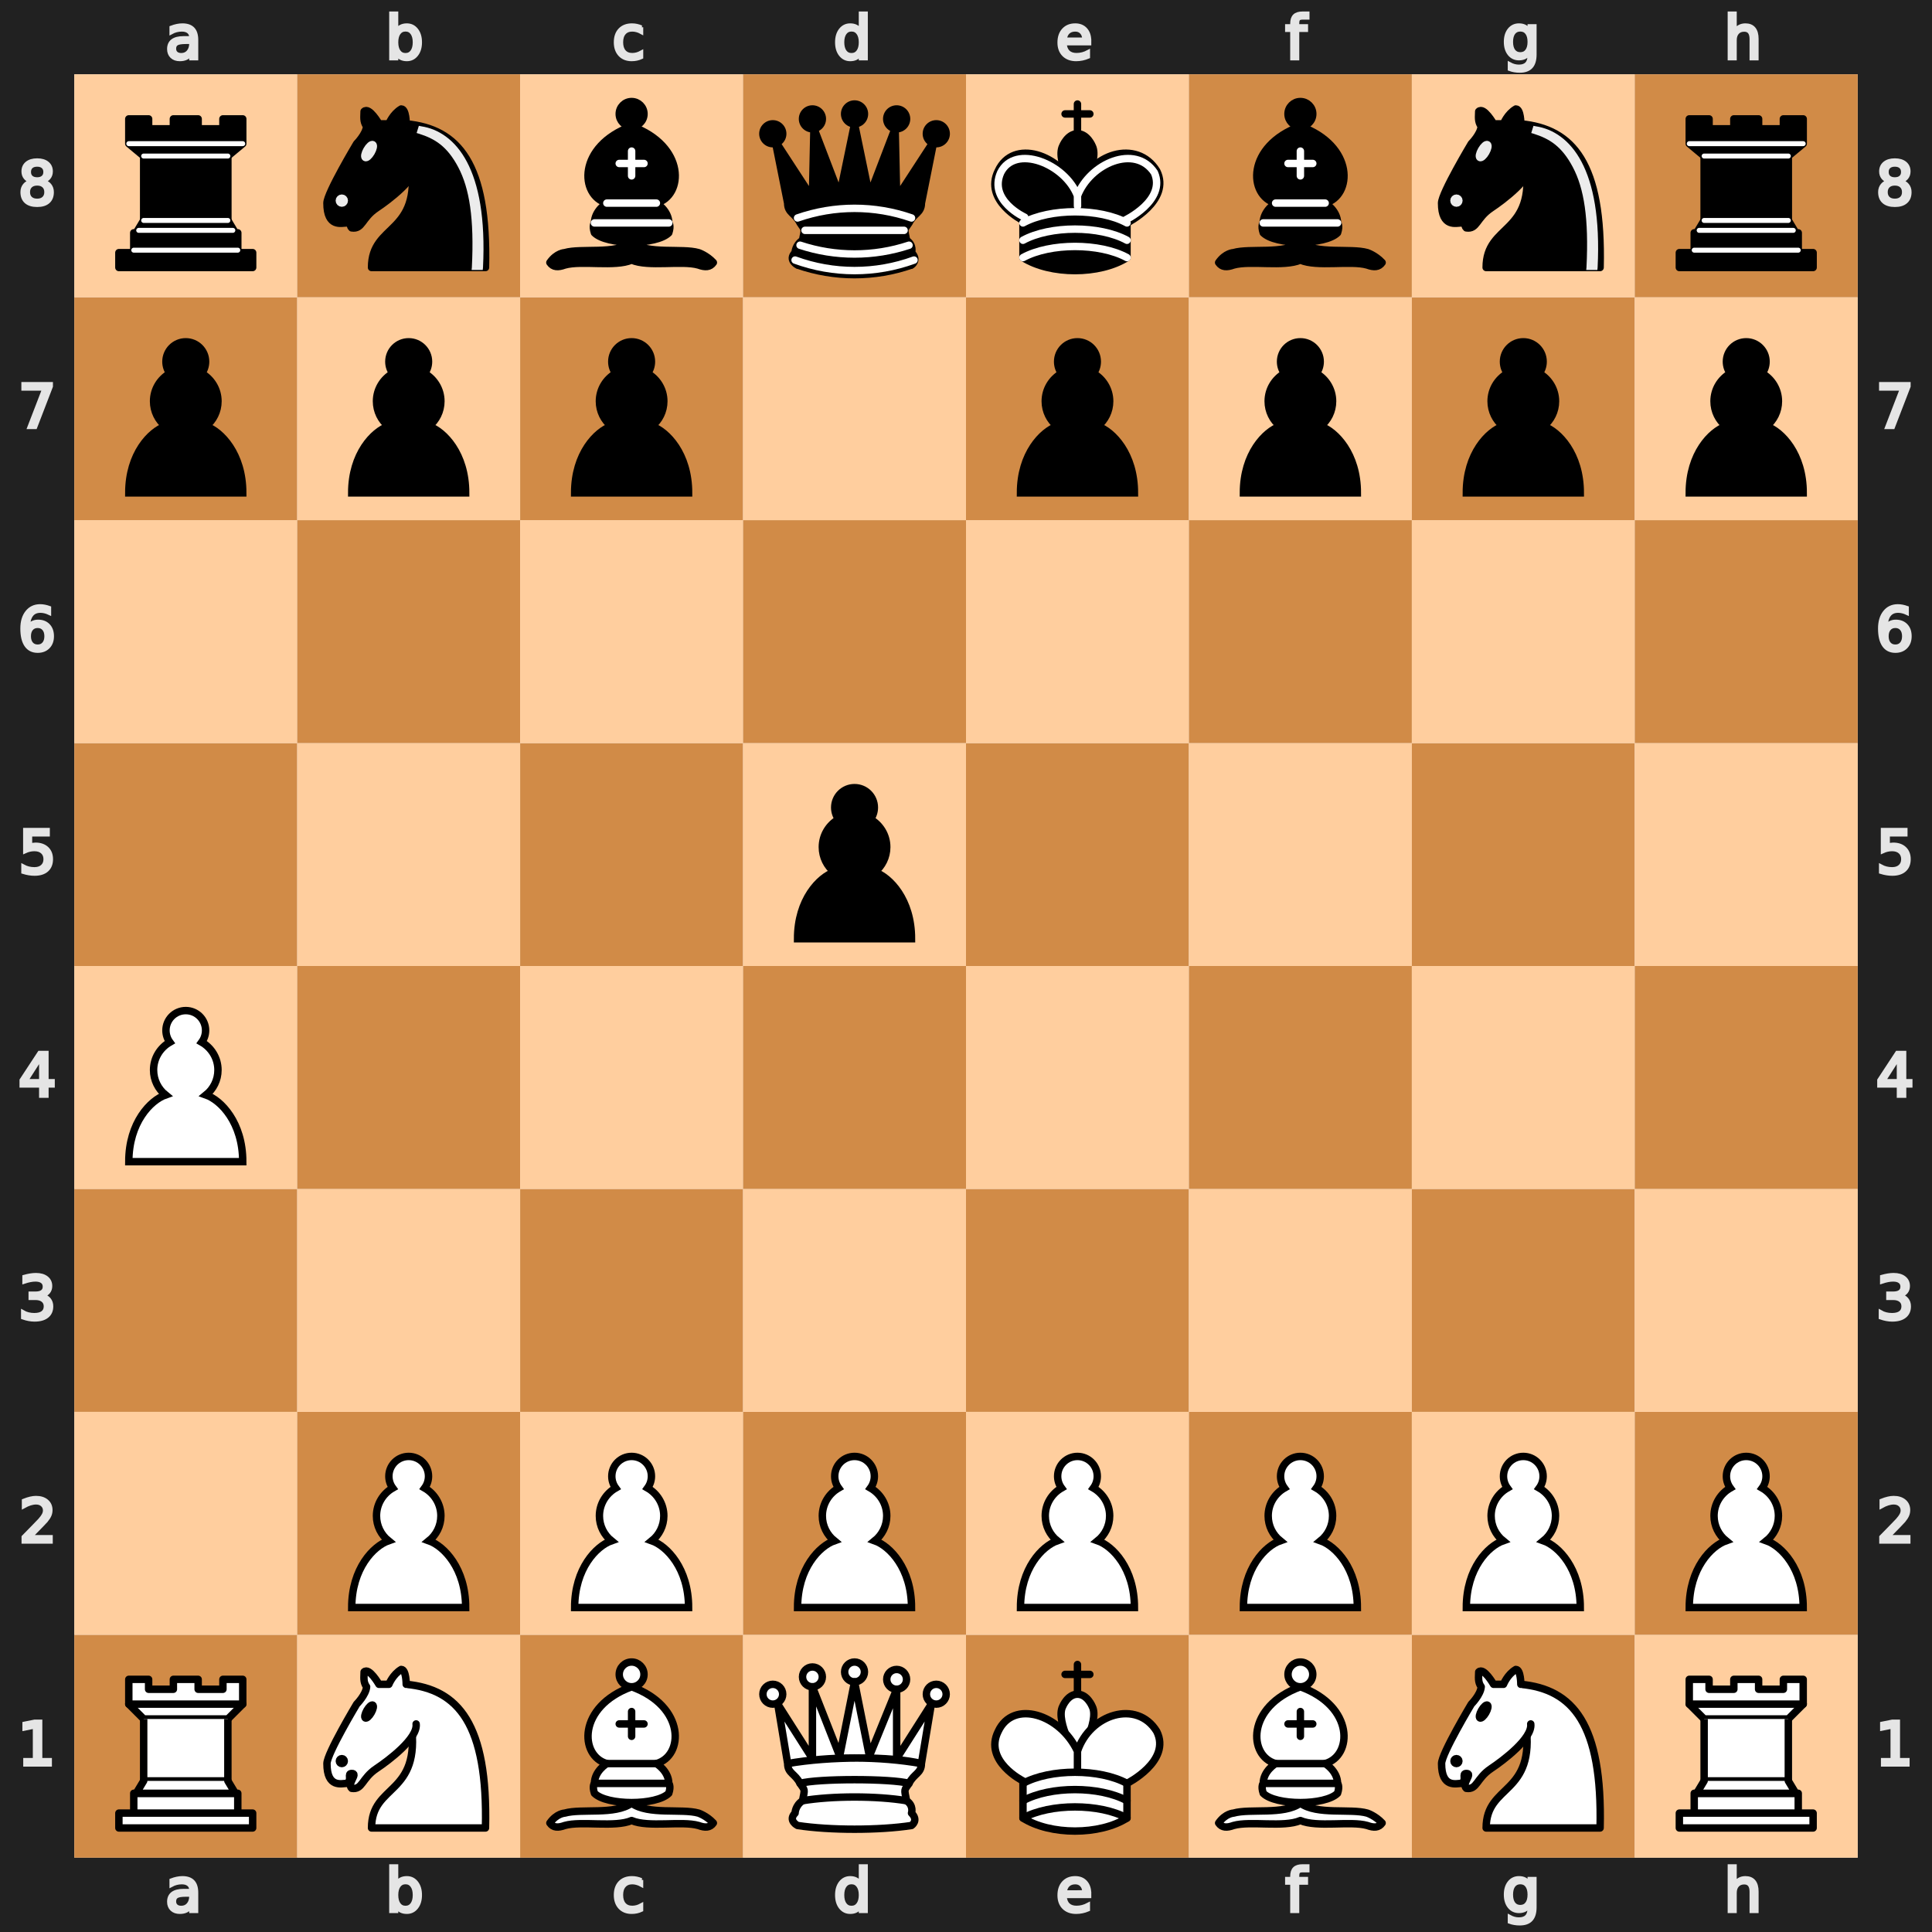
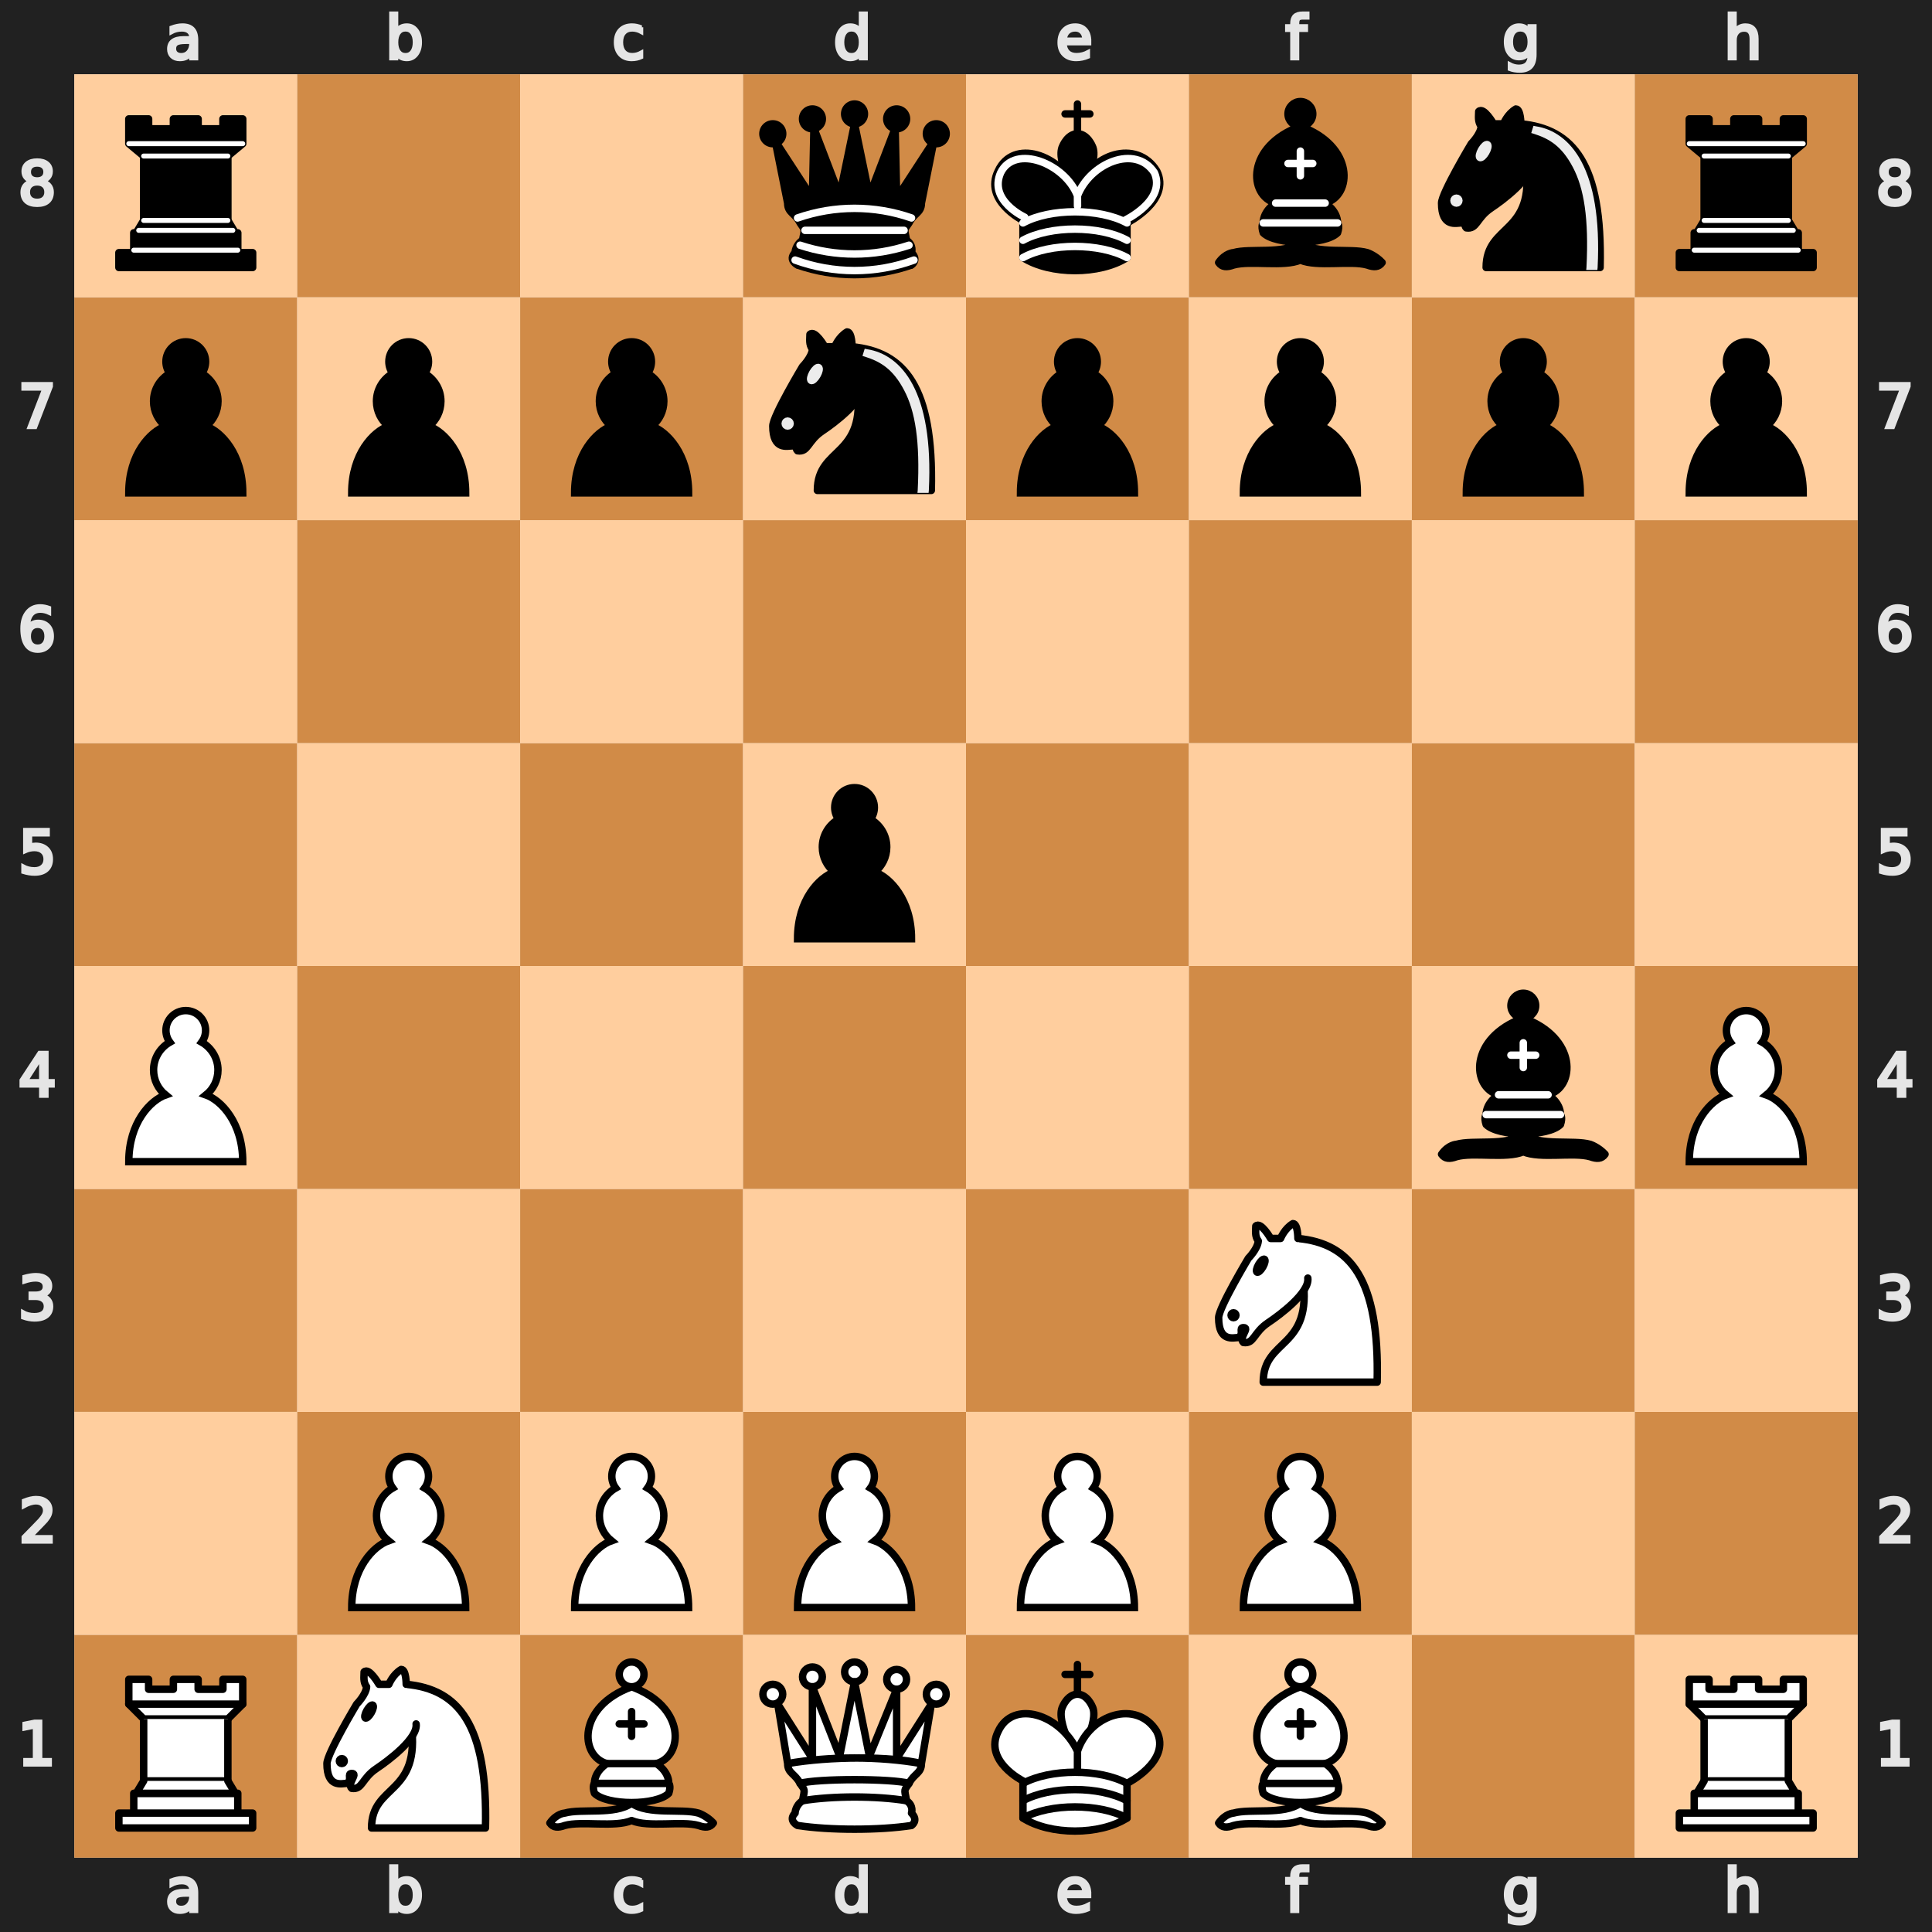
<svg xmlns="http://www.w3.org/2000/svg" xmlns:xlink="http://www.w3.org/1999/xlink" viewBox="0 0 390 390">
  <defs>
    <g id="white-pawn" class="white pawn">
      <path d="M22.5 9c-2.21 0-4 1.79-4 4 0 .89.29 1.71.78 2.38C17.33 16.5 16 18.59 16 21c0 2.03.94 3.84 2.41 5.03-3 1.06-7.41 5.55-7.41 13.47h23c0-7.92-4.41-12.41-7.41-13.47 1.47-1.19 2.41-3 2.41-5.03 0-2.41-1.33-4.5-3.28-5.62.49-.67.78-1.49.78-2.38 0-2.21-1.79-4-4-4z" fill="#fff" stroke="#000" stroke-width="1.5" stroke-linecap="round" />
    </g>
    <g id="white-knight" class="white knight" fill="none" fill-rule="evenodd" stroke="#000" stroke-width="1.5" stroke-linecap="round" stroke-linejoin="round">
      <path d="M 22,10 C 32.5,11 38.5,18 38,39 L 15,39 C 15,30 25,32.5 23,18" style="fill:#ffffff; stroke:#000000;" />
      <path d="M 24,18 C 24.38,20.91 18.45,25.37 16,27 C 13,29 13.18,31.34 11,31 C 9.958,30.06 12.41,27.96 11,28 C 10,28 11.19,29.23 10,30 C 9,30 5.997,31 6,26 C 6,24 12,14 12,14 C 12,14 13.89,12.1 14,10.5 C 13.27,9.506 13.5,8.5 13.5,7.5 C 14.5,6.5 16.5,10 16.5,10 L 18.5,10 C 18.5,10 19.28,8.008 21,7 C 22,7 22,10 22,10" style="fill:#ffffff; stroke:#000000;" />
      <path d="M 9.5 25.5 A 0.5 0.5 0 1 1 8.5,25.5 A 0.5 0.5 0 1 1 9.5 25.5 z" style="fill:#000000; stroke:#000000;" />
      <path d="M 15 15.5 A 0.5 1.5 0 1 1 14,15.5 A 0.5 1.5 0 1 1 15 15.5 z" transform="matrix(0.866,0.5,-0.5,0.866,9.693,-5.173)" style="fill:#000000; stroke:#000000;" />
    </g>
    <g id="white-bishop" class="white bishop" fill="none" fill-rule="evenodd" stroke="#000" stroke-width="1.5" stroke-linecap="round" stroke-linejoin="round">
      <g fill="#fff" stroke-linecap="butt">
        <path d="M9 36c3.39-.97 10.11.43 13.5-2 3.39 2.43 10.11 1.03 13.5 2 0 0 1.65.54 3 2-.68.97-1.65.99-3 .5-3.39-.97-10.11.46-13.5-1-3.39 1.46-10.11.03-13.5 1-1.354.49-2.323.47-3-.5 1.354-1.94 3-2 3-2zM15 32c2.5 2.5 12.5 2.5 15 0 .5-1.5 0-2 0-2 0-2.5-2.5-4-2.5-4 5.5-1.5 6-11.5-5-15.5-11 4-10.5 14-5 15.5 0 0-2.5 1.5-2.5 4 0 0-.5.5 0 2zM25 8a2.5 2.5 0 1 1-5 0 2.5 2.5 0 1 1 5 0z" />
      </g>
      <path d="M17.5 26h10M15 30h15m-7.5-14.5v5M20 18h5" stroke-linejoin="miter" />
    </g>
    <g id="white-rook" class="white rook" fill="#fff" fill-rule="evenodd" stroke="#000" stroke-width="1.5" stroke-linecap="round" stroke-linejoin="round">
      <path d="M9 39h27v-3H9v3zM12 36v-4h21v4H12zM11 14V9h4v2h5V9h5v2h5V9h4v5" stroke-linecap="butt" />
      <path d="M34 14l-3 3H14l-3-3" />
      <path d="M31 17v12.5H14V17" stroke-linecap="butt" stroke-linejoin="miter" />
      <path d="M31 29.5l1.5 2.5h-20l1.5-2.5" />
      <path d="M11 14h23" fill="none" stroke-linejoin="miter" />
    </g>
    <g id="white-queen" class="white queen" fill="#fff" fill-rule="evenodd" stroke="#000" stroke-width="1.5" stroke-linecap="round" stroke-linejoin="round">
      <path d="M8 12a2 2 0 1 1-4 0 2 2 0 1 1 4 0zM24.5 7.5a2 2 0 1 1-4 0 2 2 0 1 1 4 0zM41 12a2 2 0 1 1-4 0 2 2 0 1 1 4 0zM16 8.5a2 2 0 1 1-4 0 2 2 0 1 1 4 0zM33 9a2 2 0 1 1-4 0 2 2 0 1 1 4 0z" />
      <path d="M9 26c8.5-1.5 21-1.5 27 0l2-12-7 11V11l-5.5 13.5-3-15-3 15-5.5-14V25L7 14l2 12zM9 26c0 2 1.5 2 2.5 4 1 1.5 1 1 .5 3.5-1.5 1-1.5 2.5-1.5 2.5-1.5 1.5.5 2.5.5 2.5 6.5 1 16.5 1 23 0 0 0 1.5-1 0-2.5 0 0 .5-1.5-1-2.5-.5-2.5-.5-2 .5-3.5 1-2 2.5-2 2.5-4-8.5-1.5-18.5-1.5-27 0z" stroke-linecap="butt" />
      <path d="M11.5 30c3.5-1 18.5-1 22 0M12 33.5c6-1 15-1 21 0" fill="none" />
    </g>
    <g id="white-king" class="white king" fill="none" fill-rule="evenodd" stroke="#000" stroke-width="1.5" stroke-linecap="round" stroke-linejoin="round">
      <path d="M22.5 11.63V6M20 8h5" stroke-linejoin="miter" />
      <path d="M22.5 25s4.5-7.5 3-10.5c0 0-1-2.5-3-2.5s-3 2.5-3 2.5c-1.5 3 3 10.5 3 10.5" fill="#fff" stroke-linecap="butt" stroke-linejoin="miter" />
      <path d="M11.5 37c5.5 3.5 15.5 3.5 21 0v-7s9-4.5 6-10.5c-4-6.5-13.5-3.5-16 4V27v-3.5c-3.5-7.5-13-10.5-16-4-3 6 5 10 5 10V37z" fill="#fff" />
      <path d="M11.5 30c5.5-3 15.5-3 21 0m-21 3.5c5.5-3 15.5-3 21 0m-21 3.5c5.5-3 15.5-3 21 0" />
    </g>
    <g id="black-pawn" class="black pawn">
      <path d="M22.5 9c-2.21 0-4 1.79-4 4 0 .89.29 1.71.78 2.38C17.33 16.5 16 18.59 16 21c0 2.03.94 3.84 2.41 5.03-3 1.06-7.41 5.55-7.41 13.47h23c0-7.92-4.41-12.41-7.41-13.47 1.47-1.19 2.41-3 2.41-5.03 0-2.41-1.33-4.5-3.28-5.62.49-.67.78-1.49.78-2.38 0-2.21-1.79-4-4-4z" fill="#000" stroke="#000" stroke-width="1.5" stroke-linecap="round" />
    </g>
    <g id="black-knight" class="black knight" fill="none" fill-rule="evenodd" stroke="#000" stroke-width="1.5" stroke-linecap="round" stroke-linejoin="round">
      <path d="M 22,10 C 32.5,11 38.5,18 38,39 L 15,39 C 15,30 25,32.5 23,18" style="fill:#000000; stroke:#000000;" />
      <path d="M 24,18 C 24.38,20.91 18.45,25.37 16,27 C 13,29 13.18,31.34 11,31 C 9.958,30.06 12.41,27.96 11,28 C 10,28 11.19,29.23 10,30 C 9,30 5.997,31 6,26 C 6,24 12,14 12,14 C 12,14 13.89,12.1 14,10.5 C 13.27,9.506 13.5,8.5 13.5,7.5 C 14.5,6.5 16.5,10 16.5,10 L 18.5,10 C 18.5,10 19.28,8.008 21,7 C 22,7 22,10 22,10" style="fill:#000000; stroke:#000000;" />
      <path d="M 9.5 25.5 A 0.5 0.5 0 1 1 8.5,25.5 A 0.5 0.5 0 1 1 9.5 25.5 z" style="fill:#ececec; stroke:#ececec;" />
      <path d="M 15 15.5 A 0.5 1.5 0 1 1 14,15.5 A 0.5 1.5 0 1 1 15 15.5 z" transform="matrix(0.866,0.5,-0.5,0.866,9.693,-5.173)" style="fill:#ececec; stroke:#ececec;" />
      <path d="M 24.55,10.4 L 24.1,11.85 L 24.6,12 C 27.75,13 30.25,14.49 32.5,18.75 C 34.75,23.01 35.75,29.06 35.25,39 L 35.2,39.5 L 37.45,39.5 L 37.5,39 C 38,28.94 36.62,22.15 34.25,17.66 C 31.88,13.17 28.46,11.02 25.06,10.5 L 24.55,10.4 z " style="fill:#ececec; stroke:none;" />
    </g>
    <g id="black-bishop" class="black bishop" fill="none" fill-rule="evenodd" stroke="#000" stroke-width="1.5" stroke-linecap="round" stroke-linejoin="round">
      <path d="M9 36c3.39-.97 10.11.43 13.5-2 3.39 2.43 10.11 1.03 13.5 2 0 0 1.65.54 3 2-.68.97-1.65.99-3 .5-3.39-.97-10.11.46-13.5-1-3.39 1.46-10.11.03-13.5 1-1.354.49-2.323.47-3-.5 1.354-1.94 3-2 3-2zm6-4c2.5 2.5 12.5 2.5 15 0 .5-1.5 0-2 0-2 0-2.5-2.5-4-2.5-4 5.5-1.5 6-11.5-5-15.5-11 4-10.5 14-5 15.5 0 0-2.5 1.5-2.5 4 0 0-.5.5 0 2zM25 8a2.5 2.5 0 1 1-5 0 2.5 2.5 0 1 1 5 0z" fill="#000" stroke-linecap="butt" />
      <path d="M17.5 26h10M15 30h15m-7.5-14.5v5M20 18h5" stroke="#fff" stroke-linejoin="miter" />
    </g>
    <g id="black-rook" class="black rook" fill="#000" fill-rule="evenodd" stroke="#000" stroke-width="1.5" stroke-linecap="round" stroke-linejoin="round">
      <path d="M9 39h27v-3H9v3zM12.5 32l1.5-2.5h17l1.5 2.5h-20zM12 36v-4h21v4H12z" stroke-linecap="butt" />
      <path d="M14 29.5v-13h17v13H14z" stroke-linecap="butt" stroke-linejoin="miter" />
      <path d="M14 16.5L11 14h23l-3 2.5H14zM11 14V9h4v2h5V9h5v2h5V9h4v5H11z" stroke-linecap="butt" />
      <path d="M12 35.5h21M13 31.5h19M14 29.5h17M14 16.5h17M11 14h23" fill="none" stroke="#fff" stroke-width="1" stroke-linejoin="miter" />
    </g>
    <g id="black-queen" class="black queen" fill="#000" fill-rule="evenodd" stroke="#000" stroke-width="1.5" stroke-linecap="round" stroke-linejoin="round">
      <g fill="#000" stroke="none">
        <circle cx="6" cy="12" r="2.75" />
        <circle cx="14" cy="9" r="2.75" />
        <circle cx="22.5" cy="8" r="2.75" />
        <circle cx="31" cy="9" r="2.75" />
        <circle cx="39" cy="12" r="2.75" />
      </g>
      <path d="M9 26c8.5-1.5 21-1.5 27 0l2.5-12.5L31 25l-.3-14.1-5.2 13.6-3-14.5-3 14.5-5.2-13.6L14 25 6.5 13.5 9 26zM9 26c0 2 1.5 2 2.5 4 1 1.5 1 1 .5 3.5-1.5 1-1.5 2.5-1.5 2.5-1.5 1.5.5 2.5.5 2.5 6.5 1 16.5 1 23 0 0 0 1.5-1 0-2.5 0 0 .5-1.5-1-2.5-.5-2.5-.5-2 .5-3.5 1-2 2.5-2 2.5-4-8.5-1.5-18.5-1.5-27 0z" stroke-linecap="butt" />
      <path d="M11 38.5a35 35 1 0 0 23 0" fill="none" stroke-linecap="butt" />
      <path d="M11 29a35 35 1 0 1 23 0M12.5 31.5h20M11.5 34.5a35 35 1 0 0 22 0M10.5 37.5a35 35 1 0 0 24 0" fill="none" stroke="#fff" />
    </g>
    <g id="black-king" class="black king" fill="none" fill-rule="evenodd" stroke="#000" stroke-width="1.5" stroke-linecap="round" stroke-linejoin="round">
      <path d="M22.5 11.63V6" stroke-linejoin="miter" />
      <path d="M22.5 25s4.5-7.5 3-10.5c0 0-1-2.5-3-2.5s-3 2.5-3 2.5c-1.5 3 3 10.5 3 10.5" fill="#000" stroke-linecap="butt" stroke-linejoin="miter" />
      <path d="M11.5 37c5.5 3.5 15.5 3.5 21 0v-7s9-4.5 6-10.5c-4-6.5-13.5-3.5-16 4V27v-3.5c-3.5-7.5-13-10.5-16-4-3 6 5 10 5 10V37z" fill="#000" />
      <path d="M20 8h5" stroke-linejoin="miter" />
      <path d="M32 29.5s8.5-4 6.03-9.65C34.15 14 25 18 22.5 24.5l.01 2.1-.01-2.1C20 18 9.906 14 6.997 19.85c-2.497 5.65 4.853 9 4.853 9M11.5 30c5.5-3 15.5-3 21 0m-21 3.5c5.5-3 15.5-3 21 0m-21 3.5c5.5-3 15.5-3 21 0" stroke="#fff" />
    </g>
  </defs>
  <rect x="7.5" y="7.5" width="375" height="375" fill="none" stroke="#212121" stroke-width="15" />
  <g transform="translate(20, 1) scale(0.75, 0.75)" fill="#e5e5e5" stroke="#e5e5e5">
    <path d="M23.328 10.016q-1.742 0-2.414.398-.672.398-.672 1.36 0 .765.5 1.218.508.445 1.375.445 1.196 0 1.914-.843.727-.852.727-2.258v-.32zm2.867-.594v4.992h-1.437v-1.328q-.492.797-1.227 1.18-.734.375-1.797.375-1.343 0-2.14-.75-.79-.758-.79-2.024 0-1.476.985-2.226.992-.75 2.953-.75h2.016V8.75q0-.992-.656-1.531-.649-.547-1.829-.547-.75 0-1.46.18-.711.18-1.368.539V6.062q.79-.304 1.532-.453.742-.156 1.445-.156 1.898 0 2.836.984.937.985.937 2.985z" />
  </g>
  <g transform="translate(20, 375) scale(0.75, 0.75)" fill="#e5e5e5" stroke="#e5e5e5">
    <path d="M23.328 10.016q-1.742 0-2.414.398-.672.398-.672 1.36 0 .765.5 1.218.508.445 1.375.445 1.196 0 1.914-.843.727-.852.727-2.258v-.32zm2.867-.594v4.992h-1.437v-1.328q-.492.797-1.227 1.18-.734.375-1.797.375-1.343 0-2.14-.75-.79-.758-.79-2.024 0-1.476.985-2.226.992-.75 2.953-.75h2.016V8.75q0-.992-.656-1.531-.649-.547-1.829-.547-.75 0-1.46.18-.711.18-1.368.539V6.062q.79-.304 1.532-.453.742-.156 1.445-.156 1.898 0 2.836.984.937.985.937 2.985z" />
  </g>
  <g transform="translate(65, 1) scale(0.75, 0.75)" fill="#e5e5e5" stroke="#e5e5e5">
    <path d="M24.922 10.047q0-1.586-.656-2.485-.649-.906-1.79-.906-1.14 0-1.796.906-.649.899-.649 2.485 0 1.586.649 2.492.656.898 1.797.898 1.14 0 1.789-.898.656-.906.656-2.492zm-4.89-3.055q.452-.781 1.14-1.156.695-.383 1.656-.383 1.594 0 2.586 1.266 1 1.265 1 3.328 0 2.062-1 3.328-.992 1.266-2.586 1.266-.96 0-1.656-.375-.688-.383-1.14-1.164v1.312h-1.446V2.258h1.445z" />
  </g>
  <g transform="translate(65, 375) scale(0.75, 0.75)" fill="#e5e5e5" stroke="#e5e5e5">
    <path d="M24.922 10.047q0-1.586-.656-2.485-.649-.906-1.79-.906-1.14 0-1.796.906-.649.899-.649 2.485 0 1.586.649 2.492.656.898 1.797.898 1.14 0 1.789-.898.656-.906.656-2.492zm-4.89-3.055q.452-.781 1.14-1.156.695-.383 1.656-.383 1.594 0 2.586 1.266 1 1.265 1 3.328 0 2.062-1 3.328-.992 1.266-2.586 1.266-.96 0-1.656-.375-.688-.383-1.14-1.164v1.312h-1.446V2.258h1.445z" />
  </g>
  <g transform="translate(110, 1) scale(0.75, 0.75)" fill="#e5e5e5" stroke="#e5e5e5">
    <path d="M25.96 6v1.344q-.608-.336-1.226-.5-.609-.172-1.234-.172-1.398 0-2.172.89-.773.883-.773 2.485 0 1.601.773 2.492.774.883 2.172.883.625 0 1.234-.164.618-.172 1.227-.508v1.328q-.602.281-1.25.422-.64.14-1.367.14-1.977 0-3.14-1.242-1.165-1.242-1.165-3.351 0-2.14 1.172-3.367 1.18-1.227 3.227-1.227.664 0 1.296.14.633.134 1.227.407z" />
  </g>
  <g transform="translate(110, 375) scale(0.75, 0.75)" fill="#e5e5e5" stroke="#e5e5e5">
    <path d="M25.96 6v1.344q-.608-.336-1.226-.5-.609-.172-1.234-.172-1.398 0-2.172.89-.773.883-.773 2.485 0 1.601.773 2.492.774.883 2.172.883.625 0 1.234-.164.618-.172 1.227-.508v1.328q-.602.281-1.25.422-.64.14-1.367.14-1.977 0-3.14-1.242-1.165-1.242-1.165-3.351 0-2.14 1.172-3.367 1.18-1.227 3.227-1.227.664 0 1.296.14.633.134 1.227.407z" />
  </g>
  <g transform="translate(155, 1) scale(0.75, 0.75)" fill="#e5e5e5" stroke="#e5e5e5">
    <path d="M24.973 6.992V2.258h1.437v12.156h-1.437v-1.312q-.453.78-1.149 1.164-.687.375-1.656.375-1.586 0-2.586-1.266-.992-1.266-.992-3.328 0-2.063.992-3.328 1-1.266 2.586-1.266.969 0 1.656.383.696.375 1.149 1.156zm-4.899 3.055q0 1.586.649 2.492.656.898 1.797.898 1.14 0 1.796-.898.657-.906.657-2.492 0-1.586-.657-2.485-.656-.906-1.796-.906-1.141 0-1.797.906-.649.899-.649 2.485z" />
  </g>
  <g transform="translate(155, 375) scale(0.75, 0.75)" fill="#e5e5e5" stroke="#e5e5e5">
    <path d="M24.973 6.992V2.258h1.437v12.156h-1.437v-1.312q-.453.78-1.149 1.164-.687.375-1.656.375-1.586 0-2.586-1.266-.992-1.266-.992-3.328 0-2.063.992-3.328 1-1.266 2.586-1.266.969 0 1.656.383.696.375 1.149 1.156zm-4.899 3.055q0 1.586.649 2.492.656.898 1.797.898 1.14 0 1.796-.898.657-.906.657-2.492 0-1.586-.657-2.485-.656-.906-1.796-.906-1.141 0-1.797.906-.649.899-.649 2.485z" />
  </g>
  <g transform="translate(200, 1) scale(0.75, 0.75)" fill="#e5e5e5" stroke="#e5e5e5">
    <path d="M26.555 9.68v.703h-6.61q.094 1.484.89 2.265.806.774 2.235.774.828 0 1.602-.203.781-.203 1.547-.61v1.36q-.774.328-1.586.5-.813.172-1.649.172-2.093 0-3.32-1.22-1.219-1.218-1.219-3.296 0-2.148 1.157-3.406 1.164-1.266 3.132-1.266 1.766 0 2.79 1.14 1.03 1.134 1.03 3.087zm-1.438-.422q-.015-1.18-.664-1.883-.64-.703-1.703-.703-1.203 0-1.93.68-.718.68-.828 1.914z" />
  </g>
  <g transform="translate(200, 375) scale(0.75, 0.75)" fill="#e5e5e5" stroke="#e5e5e5">
    <path d="M26.555 9.68v.703h-6.61q.094 1.484.89 2.265.806.774 2.235.774.828 0 1.602-.203.781-.203 1.547-.61v1.36q-.774.328-1.586.5-.813.172-1.649.172-2.093 0-3.32-1.22-1.219-1.218-1.219-3.296 0-2.148 1.157-3.406 1.164-1.266 3.132-1.266 1.766 0 2.79 1.14 1.03 1.134 1.03 3.087zm-1.438-.422q-.015-1.18-.664-1.883-.64-.703-1.703-.703-1.203 0-1.93.68-.718.68-.828 1.914z" />
  </g>
  <g transform="translate(245, 1) scale(0.75, 0.75)" fill="#e5e5e5" stroke="#e5e5e5">
    <path d="M25.285 2.258v1.195H23.91q-.773 0-1.078.313-.297.312-.297 1.125v.773h2.367v1.117h-2.367v7.633H21.09V6.781h-1.375V5.664h1.375v-.61q0-1.46.68-2.124.68-.672 2.156-.672z" />
  </g>
  <g transform="translate(245, 375) scale(0.75, 0.75)" fill="#e5e5e5" stroke="#e5e5e5">
    <path d="M25.285 2.258v1.195H23.91q-.773 0-1.078.313-.297.312-.297 1.125v.773h2.367v1.117h-2.367v7.633H21.09V6.781h-1.375V5.664h1.375v-.61q0-1.46.68-2.124.68-.672 2.156-.672z" />
  </g>
  <g transform="translate(290, 1) scale(0.75, 0.75)" fill="#e5e5e5" stroke="#e5e5e5">
    <path d="M24.973 9.937q0-1.562-.649-2.421-.64-.86-1.804-.86-1.157 0-1.805.86-.64.859-.64 2.421 0 1.555.64 2.415.648.859 1.805.859 1.164 0 1.804-.86.649-.859.649-2.414zm1.437 3.391q0 2.234-.992 3.32-.992 1.094-3.04 1.094-.757 0-1.429-.117-.672-.11-1.304-.344v-1.398q.632.344 1.25.508.617.164 1.257.164 1.414 0 2.118-.743.703-.734.703-2.226v-.711q-.446.773-1.141 1.156-.695.383-1.664.383-1.61 0-2.594-1.227-.984-1.226-.984-3.25 0-2.03.984-3.257.985-1.227 2.594-1.227.969 0 1.664.383t1.14 1.156V5.664h1.438z" />
  </g>
  <g transform="translate(290, 375) scale(0.75, 0.75)" fill="#e5e5e5" stroke="#e5e5e5">
    <path d="M24.973 9.937q0-1.562-.649-2.421-.64-.86-1.804-.86-1.157 0-1.805.86-.64.859-.64 2.421 0 1.555.64 2.415.648.859 1.805.859 1.164 0 1.804-.86.649-.859.649-2.414zm1.437 3.391q0 2.234-.992 3.32-.992 1.094-3.04 1.094-.757 0-1.429-.117-.672-.11-1.304-.344v-1.398q.632.344 1.25.508.617.164 1.257.164 1.414 0 2.118-.743.703-.734.703-2.226v-.711q-.446.773-1.141 1.156-.695.383-1.664.383-1.61 0-2.594-1.227-.984-1.226-.984-3.25 0-2.03.984-3.257.985-1.227 2.594-1.227.969 0 1.664.383t1.14 1.156V5.664h1.438z" />
  </g>
  <g transform="translate(335, 1) scale(0.75, 0.75)" fill="#e5e5e5" stroke="#e5e5e5">
    <path d="M26.164 9.133v5.281h-1.437V9.18q0-1.243-.485-1.86-.484-.617-1.453-.617-1.164 0-1.836.742-.672.742-.672 2.024v4.945h-1.445V2.258h1.445v4.765q.516-.789 1.211-1.18.703-.39 1.617-.39 1.508 0 2.282.938.773.93.773 2.742z" />
  </g>
  <g transform="translate(335, 375) scale(0.75, 0.75)" fill="#e5e5e5" stroke="#e5e5e5">
    <path d="M26.164 9.133v5.281h-1.437V9.18q0-1.243-.485-1.86-.484-.617-1.453-.617-1.164 0-1.836.742-.672.742-.672 2.024v4.945h-1.445V2.258h1.445v4.765q.516-.789 1.211-1.18.703-.39 1.617-.39 1.508 0 2.282.938.773.93.773 2.742z" />
  </g>
  <g transform="translate(0, 335) scale(0.75, 0.75)" fill="#e5e5e5" stroke="#e5e5e5">
    <path d="M6.754 26.996h2.578v-8.898l-2.805.562v-1.437l2.79-.563h1.578v10.336h2.578v1.328h-6.72z" />
  </g>
  <g transform="translate(375, 335) scale(0.75, 0.75)" fill="#e5e5e5" stroke="#e5e5e5">
    <path d="M6.754 26.996h2.578v-8.898l-2.805.562v-1.437l2.79-.563h1.578v10.336h2.578v1.328h-6.72z" />
  </g>
  <g transform="translate(0, 290) scale(0.75, 0.75)" fill="#e5e5e5" stroke="#e5e5e5">
    <path d="M8.195 26.996h5.508v1.328H6.297v-1.328q.898-.93 2.445-2.492 1.555-1.57 1.953-2.024.758-.851 1.055-1.437.305-.594.305-1.164 0-.93-.657-1.516-.648-.586-1.695-.586-.742 0-1.57.258-.82.258-1.758.781v-1.593q.953-.383 1.781-.578.828-.196 1.516-.196 1.812 0 2.89.906 1.079.907 1.079 2.422 0 .72-.274 1.368-.265.64-.976 1.515-.196.227-1.243 1.313-1.046 1.078-2.953 3.023z" />
  </g>
  <g transform="translate(375, 290) scale(0.75, 0.75)" fill="#e5e5e5" stroke="#e5e5e5">
    <path d="M8.195 26.996h5.508v1.328H6.297v-1.328q.898-.93 2.445-2.492 1.555-1.57 1.953-2.024.758-.851 1.055-1.437.305-.594.305-1.164 0-.93-.657-1.516-.648-.586-1.695-.586-.742 0-1.57.258-.82.258-1.758.781v-1.593q.953-.383 1.781-.578.828-.196 1.516-.196 1.812 0 2.89.906 1.079.907 1.079 2.422 0 .72-.274 1.368-.265.64-.976 1.515-.196.227-1.243 1.313-1.046 1.078-2.953 3.023z" />
  </g>
  <g transform="translate(0, 245) scale(0.75, 0.75)" fill="#e5e5e5" stroke="#e5e5e5">
    <path d="M11.434 22.035q1.132.242 1.765 1.008.64.766.64 1.89 0 1.727-1.187 2.672-1.187.946-3.375.946-.734 0-1.515-.149-.774-.14-1.602-.43V26.45q.656.383 1.438.578.78.196 1.632.196 1.485 0 2.258-.586.782-.586.782-1.703 0-1.032-.727-1.61-.719-.586-2.008-.586h-1.36v-1.297h1.423q1.164 0 1.78-.46.618-.47.618-1.344 0-.899-.64-1.375-.633-.485-1.82-.485-.65 0-1.391.141-.743.14-1.633.437V16.95q.898-.25 1.68-.375.788-.125 1.484-.125 1.797 0 2.844.82 1.046.813 1.046 2.204 0 .968-.554 1.64-.555.664-1.578.922z" />
  </g>
  <g transform="translate(375, 245) scale(0.75, 0.75)" fill="#e5e5e5" stroke="#e5e5e5">
    <path d="M11.434 22.035q1.132.242 1.765 1.008.64.766.64 1.89 0 1.727-1.187 2.672-1.187.946-3.375.946-.734 0-1.515-.149-.774-.14-1.602-.43V26.45q.656.383 1.438.578.78.196 1.632.196 1.485 0 2.258-.586.782-.586.782-1.703 0-1.032-.727-1.61-.719-.586-2.008-.586h-1.36v-1.297h1.423q1.164 0 1.78-.46.618-.47.618-1.344 0-.899-.64-1.375-.633-.485-1.82-.485-.65 0-1.391.141-.743.14-1.633.437V16.95q.898-.25 1.68-.375.788-.125 1.484-.125 1.797 0 2.844.82 1.046.813 1.046 2.204 0 .968-.554 1.64-.555.664-1.578.922z" />
  </g>
  <g transform="translate(0, 200) scale(0.75, 0.75)" fill="#e5e5e5" stroke="#e5e5e5">
    <path d="M11.016 18.035L7.03 24.262h3.985zm-.414-1.375h1.984v7.602h1.664v1.312h-1.664v2.75h-1.57v-2.75H5.75v-1.523z" />
  </g>
  <g transform="translate(375, 200) scale(0.75, 0.75)" fill="#e5e5e5" stroke="#e5e5e5">
    <path d="M11.016 18.035L7.03 24.262h3.985zm-.414-1.375h1.984v7.602h1.664v1.312h-1.664v2.75h-1.57v-2.75H5.75v-1.523z" />
  </g>
  <g transform="translate(0, 155) scale(0.75, 0.75)" fill="#e5e5e5" stroke="#e5e5e5">
    <path d="M6.719 16.66h6.195v1.328h-4.75v2.86q.344-.118.688-.172.343-.063.687-.063 1.953 0 3.094 1.07 1.14 1.07 1.14 2.899 0 1.883-1.171 2.93-1.172 1.039-3.305 1.039-.735 0-1.5-.125-.758-.125-1.57-.375v-1.586q.703.383 1.453.57.75.188 1.586.188 1.351 0 2.14-.711.79-.711.79-1.93 0-1.219-.79-1.93-.789-.71-2.14-.71-.633 0-1.266.14-.625.14-1.281.438z" />
  </g>
  <g transform="translate(375, 155) scale(0.75, 0.75)" fill="#e5e5e5" stroke="#e5e5e5">
    <path d="M6.719 16.66h6.195v1.328h-4.75v2.86q.344-.118.688-.172.343-.063.687-.063 1.953 0 3.094 1.07 1.14 1.07 1.14 2.899 0 1.883-1.171 2.93-1.172 1.039-3.305 1.039-.735 0-1.5-.125-.758-.125-1.57-.375v-1.586q.703.383 1.453.57.75.188 1.586.188 1.351 0 2.14-.711.79-.711.79-1.93 0-1.219-.79-1.93-.789-.71-2.14-.71-.633 0-1.266.14-.625.14-1.281.438z" />
  </g>
  <g transform="translate(0, 110) scale(0.75, 0.75)" fill="#e5e5e5" stroke="#e5e5e5">
    <path d="M10.137 21.863q-1.063 0-1.688.727-.617.726-.617 1.992 0 1.258.617 1.992.625.727 1.688.727 1.062 0 1.68-.727.624-.734.624-1.992 0-1.266-.625-1.992-.617-.727-1.68-.727zm3.133-4.945v1.437q-.594-.28-1.204-.43-.601-.148-1.195-.148-1.562 0-2.39 1.055-.82 1.055-.938 3.188.46-.68 1.156-1.04.696-.367 1.531-.367 1.758 0 2.774 1.07 1.023 1.063 1.023 2.899 0 1.797-1.062 2.883-1.063 1.086-2.828 1.086-2.024 0-3.094-1.547-1.07-1.555-1.07-4.5 0-2.766 1.312-4.406 1.313-1.649 3.524-1.649.593 0 1.195.117.61.118 1.266.352z" />
  </g>
  <g transform="translate(375, 110) scale(0.75, 0.75)" fill="#e5e5e5" stroke="#e5e5e5">
    <path d="M10.137 21.863q-1.063 0-1.688.727-.617.726-.617 1.992 0 1.258.617 1.992.625.727 1.688.727 1.062 0 1.68-.727.624-.734.624-1.992 0-1.266-.625-1.992-.617-.727-1.68-.727zm3.133-4.945v1.437q-.594-.28-1.204-.43-.601-.148-1.195-.148-1.562 0-2.39 1.055-.82 1.055-.938 3.188.46-.68 1.156-1.04.696-.367 1.531-.367 1.758 0 2.774 1.07 1.023 1.063 1.023 2.899 0 1.797-1.062 2.883-1.063 1.086-2.828 1.086-2.024 0-3.094-1.547-1.07-1.555-1.07-4.5 0-2.766 1.312-4.406 1.313-1.649 3.524-1.649.593 0 1.195.117.61.118 1.266.352z" />
  </g>
  <g transform="translate(0, 65) scale(0.75, 0.75)" fill="#e5e5e5" stroke="#e5e5e5">
    <path d="M6.25 16.66h7.5v.672L9.516 28.324H7.867l3.985-10.336H6.25z" />
  </g>
  <g transform="translate(375, 65) scale(0.75, 0.75)" fill="#e5e5e5" stroke="#e5e5e5">
    <path d="M6.25 16.66h7.5v.672L9.516 28.324H7.867l3.985-10.336H6.25z" />
  </g>
  <g transform="translate(0, 20) scale(0.75, 0.75)" fill="#e5e5e5" stroke="#e5e5e5">
    <path d="M10 22.785q-1.125 0-1.773.602-.641.601-.641 1.656t.64 1.656q.649.602 1.774.602t1.773-.602q.649-.61.649-1.656 0-1.055-.649-1.656-.64-.602-1.773-.602zm-1.578-.672q-1.016-.25-1.586-.945-.563-.695-.563-1.695 0-1.399.993-2.211 1-.813 2.734-.813 1.742 0 2.734.813.993.812.993 2.21 0 1-.57 1.696-.563.695-1.571.945 1.14.266 1.773 1.04.641.773.641 1.89 0 1.695-1.04 2.602-1.03.906-2.96.906t-2.969-.906Q6 26.738 6 25.043q0-1.117.64-1.89.641-.774 1.782-1.04zm-.578-2.492q0 .906.562 1.414.57.508 1.594.508 1.016 0 1.586-.508.578-.508.578-1.414 0-.906-.578-1.414-.57-.508-1.586-.508-1.023 0-1.594.508-.562.508-.562 1.414z" />
  </g>
  <g transform="translate(375, 20) scale(0.75, 0.75)" fill="#e5e5e5" stroke="#e5e5e5">
    <path d="M10 22.785q-1.125 0-1.773.602-.641.601-.641 1.656t.64 1.656q.649.602 1.774.602t1.773-.602q.649-.61.649-1.656 0-1.055-.649-1.656-.64-.602-1.773-.602zm-1.578-.672q-1.016-.25-1.586-.945-.563-.695-.563-1.695 0-1.399.993-2.211 1-.813 2.734-.813 1.742 0 2.734.813.993.812.993 2.21 0 1-.57 1.696-.563.695-1.571.945 1.14.266 1.773 1.04.641.773.641 1.89 0 1.695-1.04 2.602-1.03.906-2.96.906t-2.969-.906Q6 26.738 6 25.043q0-1.117.64-1.89.641-.774 1.782-1.04zm-.578-2.492q0 .906.562 1.414.57.508 1.594.508 1.016 0 1.586-.508.578-.508.578-1.414 0-.906-.578-1.414-.57-.508-1.586-.508-1.023 0-1.594.508-.562.508-.562 1.414z" />
  </g>
  <rect x="15" y="330" width="45" height="45" class="square dark a1" stroke="none" fill="#d18b47" />
  <rect x="60" y="330" width="45" height="45" class="square light b1" stroke="none" fill="#ffce9e" />
  <rect x="105" y="330" width="45" height="45" class="square dark c1" stroke="none" fill="#d18b47" />
  <rect x="150" y="330" width="45" height="45" class="square light d1" stroke="none" fill="#ffce9e" />
  <rect x="195" y="330" width="45" height="45" class="square dark e1" stroke="none" fill="#d18b47" />
  <rect x="240" y="330" width="45" height="45" class="square light f1" stroke="none" fill="#ffce9e" />
  <rect x="285" y="330" width="45" height="45" class="square dark g1" stroke="none" fill="#d18b47" />
  <rect x="330" y="330" width="45" height="45" class="square light h1" stroke="none" fill="#ffce9e" />
  <rect x="15" y="285" width="45" height="45" class="square light a2" stroke="none" fill="#ffce9e" />
  <rect x="60" y="285" width="45" height="45" class="square dark b2" stroke="none" fill="#d18b47" />
  <rect x="105" y="285" width="45" height="45" class="square light c2" stroke="none" fill="#ffce9e" />
  <rect x="150" y="285" width="45" height="45" class="square dark d2" stroke="none" fill="#d18b47" />
  <rect x="195" y="285" width="45" height="45" class="square light e2" stroke="none" fill="#ffce9e" />
  <rect x="240" y="285" width="45" height="45" class="square dark f2" stroke="none" fill="#d18b47" />
  <rect x="285" y="285" width="45" height="45" class="square light g2" stroke="none" fill="#ffce9e" />
  <rect x="330" y="285" width="45" height="45" class="square dark h2" stroke="none" fill="#d18b47" />
  <rect x="15" y="240" width="45" height="45" class="square dark a3" stroke="none" fill="#d18b47" />
  <rect x="60" y="240" width="45" height="45" class="square light b3" stroke="none" fill="#ffce9e" />
  <rect x="105" y="240" width="45" height="45" class="square dark c3" stroke="none" fill="#d18b47" />
  <rect x="150" y="240" width="45" height="45" class="square light d3" stroke="none" fill="#ffce9e" />
  <rect x="195" y="240" width="45" height="45" class="square dark e3" stroke="none" fill="#d18b47" />
  <rect x="240" y="240" width="45" height="45" class="square light f3" stroke="none" fill="#ffce9e" />
  <rect x="285" y="240" width="45" height="45" class="square dark g3" stroke="none" fill="#d18b47" />
  <rect x="330" y="240" width="45" height="45" class="square light h3" stroke="none" fill="#ffce9e" />
  <rect x="15" y="195" width="45" height="45" class="square light a4" stroke="none" fill="#ffce9e" />
  <rect x="60" y="195" width="45" height="45" class="square dark b4" stroke="none" fill="#d18b47" />
  <rect x="105" y="195" width="45" height="45" class="square light c4" stroke="none" fill="#ffce9e" />
  <rect x="150" y="195" width="45" height="45" class="square dark d4" stroke="none" fill="#d18b47" />
  <rect x="195" y="195" width="45" height="45" class="square light e4" stroke="none" fill="#ffce9e" />
  <rect x="240" y="195" width="45" height="45" class="square dark f4" stroke="none" fill="#d18b47" />
  <rect x="285" y="195" width="45" height="45" class="square light g4" stroke="none" fill="#ffce9e" />
  <rect x="330" y="195" width="45" height="45" class="square dark h4" stroke="none" fill="#d18b47" />
  <rect x="15" y="150" width="45" height="45" class="square dark a5" stroke="none" fill="#d18b47" />
  <rect x="60" y="150" width="45" height="45" class="square light b5" stroke="none" fill="#ffce9e" />
  <rect x="105" y="150" width="45" height="45" class="square dark c5" stroke="none" fill="#d18b47" />
  <rect x="150" y="150" width="45" height="45" class="square light d5" stroke="none" fill="#ffce9e" />
  <rect x="195" y="150" width="45" height="45" class="square dark e5" stroke="none" fill="#d18b47" />
  <rect x="240" y="150" width="45" height="45" class="square light f5" stroke="none" fill="#ffce9e" />
  <rect x="285" y="150" width="45" height="45" class="square dark g5" stroke="none" fill="#d18b47" />
  <rect x="330" y="150" width="45" height="45" class="square light h5" stroke="none" fill="#ffce9e" />
  <rect x="15" y="105" width="45" height="45" class="square light a6" stroke="none" fill="#ffce9e" />
  <rect x="60" y="105" width="45" height="45" class="square dark b6" stroke="none" fill="#d18b47" />
  <rect x="105" y="105" width="45" height="45" class="square light c6" stroke="none" fill="#ffce9e" />
  <rect x="150" y="105" width="45" height="45" class="square dark d6" stroke="none" fill="#d18b47" />
  <rect x="195" y="105" width="45" height="45" class="square light e6" stroke="none" fill="#ffce9e" />
  <rect x="240" y="105" width="45" height="45" class="square dark f6" stroke="none" fill="#d18b47" />
  <rect x="285" y="105" width="45" height="45" class="square light g6" stroke="none" fill="#ffce9e" />
  <rect x="330" y="105" width="45" height="45" class="square dark h6" stroke="none" fill="#d18b47" />
  <rect x="15" y="60" width="45" height="45" class="square dark a7" stroke="none" fill="#d18b47" />
  <rect x="60" y="60" width="45" height="45" class="square light b7" stroke="none" fill="#ffce9e" />
  <rect x="105" y="60" width="45" height="45" class="square dark c7" stroke="none" fill="#d18b47" />
  <rect x="150" y="60" width="45" height="45" class="square light d7" stroke="none" fill="#ffce9e" />
  <rect x="195" y="60" width="45" height="45" class="square dark e7" stroke="none" fill="#d18b47" />
  <rect x="240" y="60" width="45" height="45" class="square light f7" stroke="none" fill="#ffce9e" />
  <rect x="285" y="60" width="45" height="45" class="square dark g7" stroke="none" fill="#d18b47" />
  <rect x="330" y="60" width="45" height="45" class="square light h7" stroke="none" fill="#ffce9e" />
  <rect x="15" y="15" width="45" height="45" class="square light a8" stroke="none" fill="#ffce9e" />
  <rect x="60" y="15" width="45" height="45" class="square dark b8" stroke="none" fill="#d18b47" />
  <rect x="105" y="15" width="45" height="45" class="square light c8" stroke="none" fill="#ffce9e" />
  <rect x="150" y="15" width="45" height="45" class="square dark d8" stroke="none" fill="#d18b47" />
  <rect x="195" y="15" width="45" height="45" class="square light e8" stroke="none" fill="#ffce9e" />
  <rect x="240" y="15" width="45" height="45" class="square dark f8" stroke="none" fill="#d18b47" />
  <rect x="285" y="15" width="45" height="45" class="square light g8" stroke="none" fill="#ffce9e" />
  <rect x="330" y="15" width="45" height="45" class="square dark h8" stroke="none" fill="#d18b47" />
  <use href="#white-rook" xlink:href="#white-rook" transform="translate(15, 330)" />
  <use href="#white-knight" xlink:href="#white-knight" transform="translate(60, 330)" />
  <use href="#white-bishop" xlink:href="#white-bishop" transform="translate(105, 330)" />
  <use href="#white-queen" xlink:href="#white-queen" transform="translate(150, 330)" />
  <use href="#white-king" xlink:href="#white-king" transform="translate(195, 330)" />
  <use href="#white-bishop" xlink:href="#white-bishop" transform="translate(240, 330)" />
-   <use href="#white-knight" xlink:href="#white-knight" transform="translate(285, 330)" />
  <use href="#white-rook" xlink:href="#white-rook" transform="translate(330, 330)" />
  <use href="#white-pawn" xlink:href="#white-pawn" transform="translate(60, 285)" />
  <use href="#white-pawn" xlink:href="#white-pawn" transform="translate(105, 285)" />
  <use href="#white-pawn" xlink:href="#white-pawn" transform="translate(150, 285)" />
  <use href="#white-pawn" xlink:href="#white-pawn" transform="translate(195, 285)" />
  <use href="#white-pawn" xlink:href="#white-pawn" transform="translate(240, 285)" />
-   <use href="#white-pawn" xlink:href="#white-pawn" transform="translate(285, 285)" />
-   <use href="#white-pawn" xlink:href="#white-pawn" transform="translate(330, 285)" />
+   <use href="#white-knight" xlink:href="#white-knight" transform="translate(240, 240)" />
  <use href="#white-pawn" xlink:href="#white-pawn" transform="translate(15, 195)" />
+   <use href="#black-bishop" xlink:href="#black-bishop" transform="translate(285, 195)" />
+   <use href="#white-pawn" xlink:href="#white-pawn" transform="translate(330, 195)" />
  <use href="#black-pawn" xlink:href="#black-pawn" transform="translate(150, 150)" />
  <use href="#black-pawn" xlink:href="#black-pawn" transform="translate(15, 60)" />
  <use href="#black-pawn" xlink:href="#black-pawn" transform="translate(60, 60)" />
  <use href="#black-pawn" xlink:href="#black-pawn" transform="translate(105, 60)" />
+   <use href="#black-knight" xlink:href="#black-knight" transform="translate(150, 60)" />
  <use href="#black-pawn" xlink:href="#black-pawn" transform="translate(195, 60)" />
  <use href="#black-pawn" xlink:href="#black-pawn" transform="translate(240, 60)" />
  <use href="#black-pawn" xlink:href="#black-pawn" transform="translate(285, 60)" />
  <use href="#black-pawn" xlink:href="#black-pawn" transform="translate(330, 60)" />
  <use href="#black-rook" xlink:href="#black-rook" transform="translate(15, 15)" />
-   <use href="#black-knight" xlink:href="#black-knight" transform="translate(60, 15)" />
-   <use href="#black-bishop" xlink:href="#black-bishop" transform="translate(105, 15)" />
  <use href="#black-queen" xlink:href="#black-queen" transform="translate(150, 15)" />
  <use href="#black-king" xlink:href="#black-king" transform="translate(195, 15)" />
  <use href="#black-bishop" xlink:href="#black-bishop" transform="translate(240, 15)" />
  <use href="#black-knight" xlink:href="#black-knight" transform="translate(285, 15)" />
  <use href="#black-rook" xlink:href="#black-rook" transform="translate(330, 15)" />
</svg>
